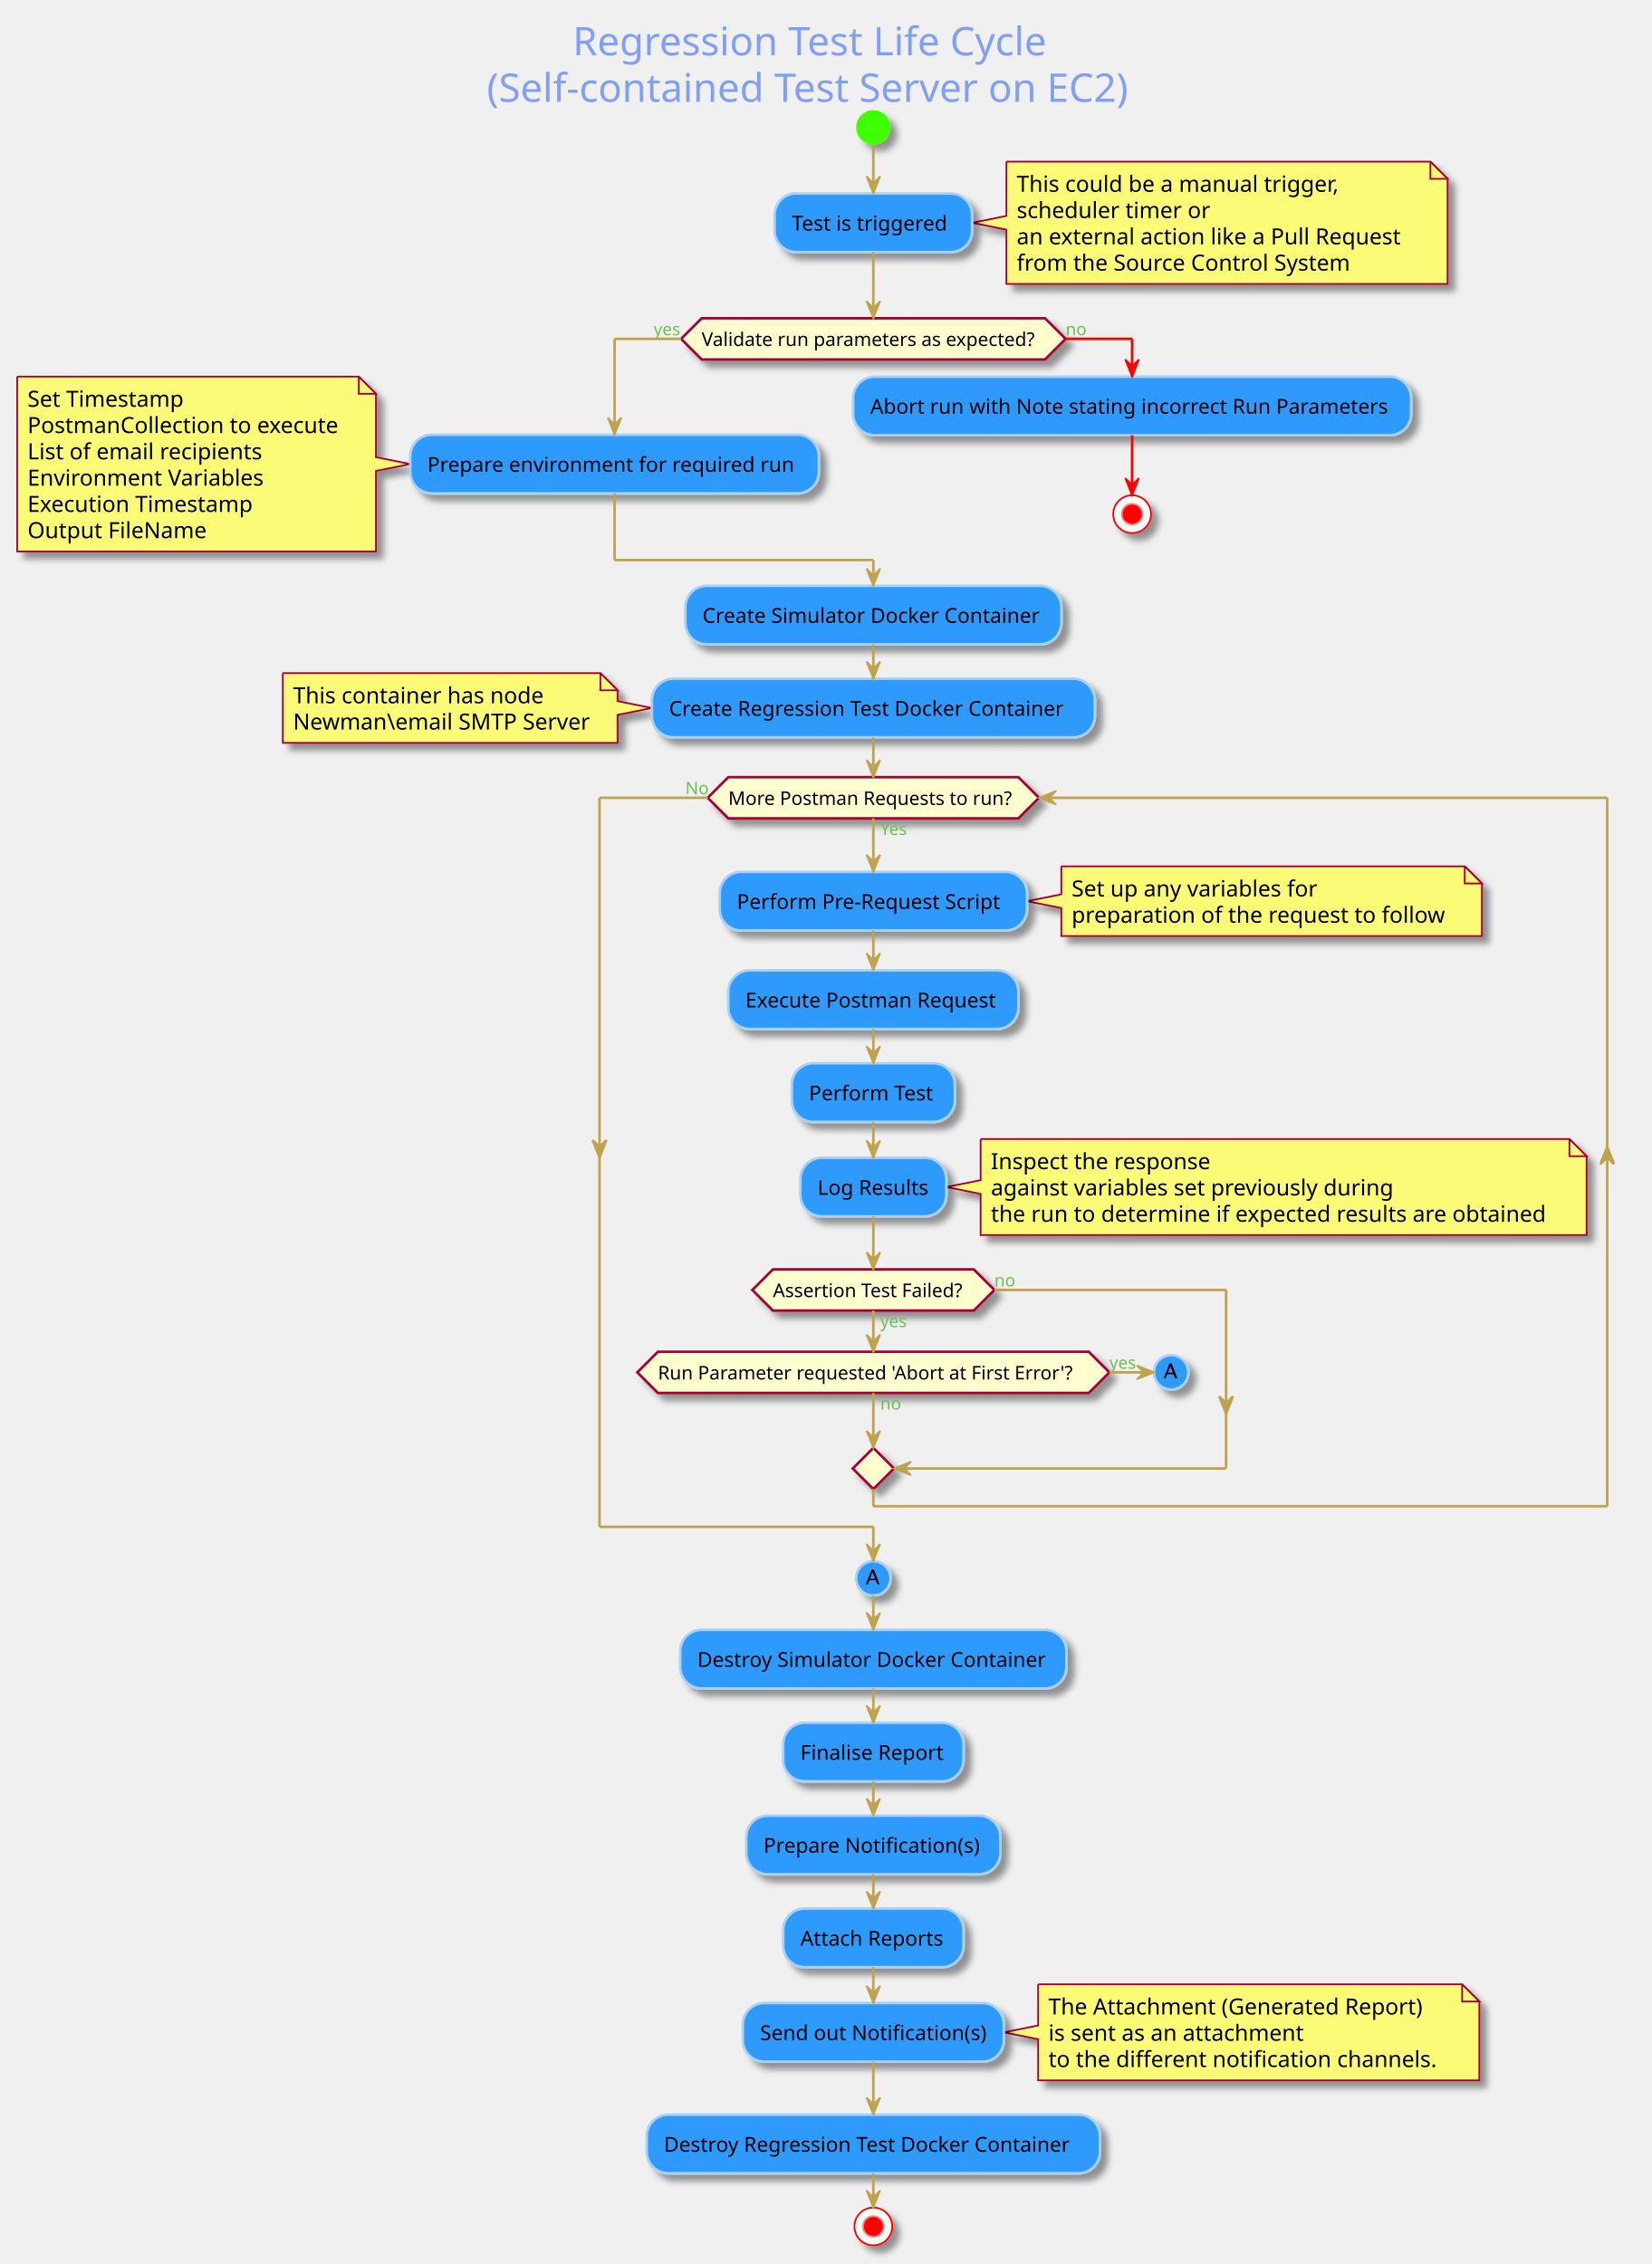
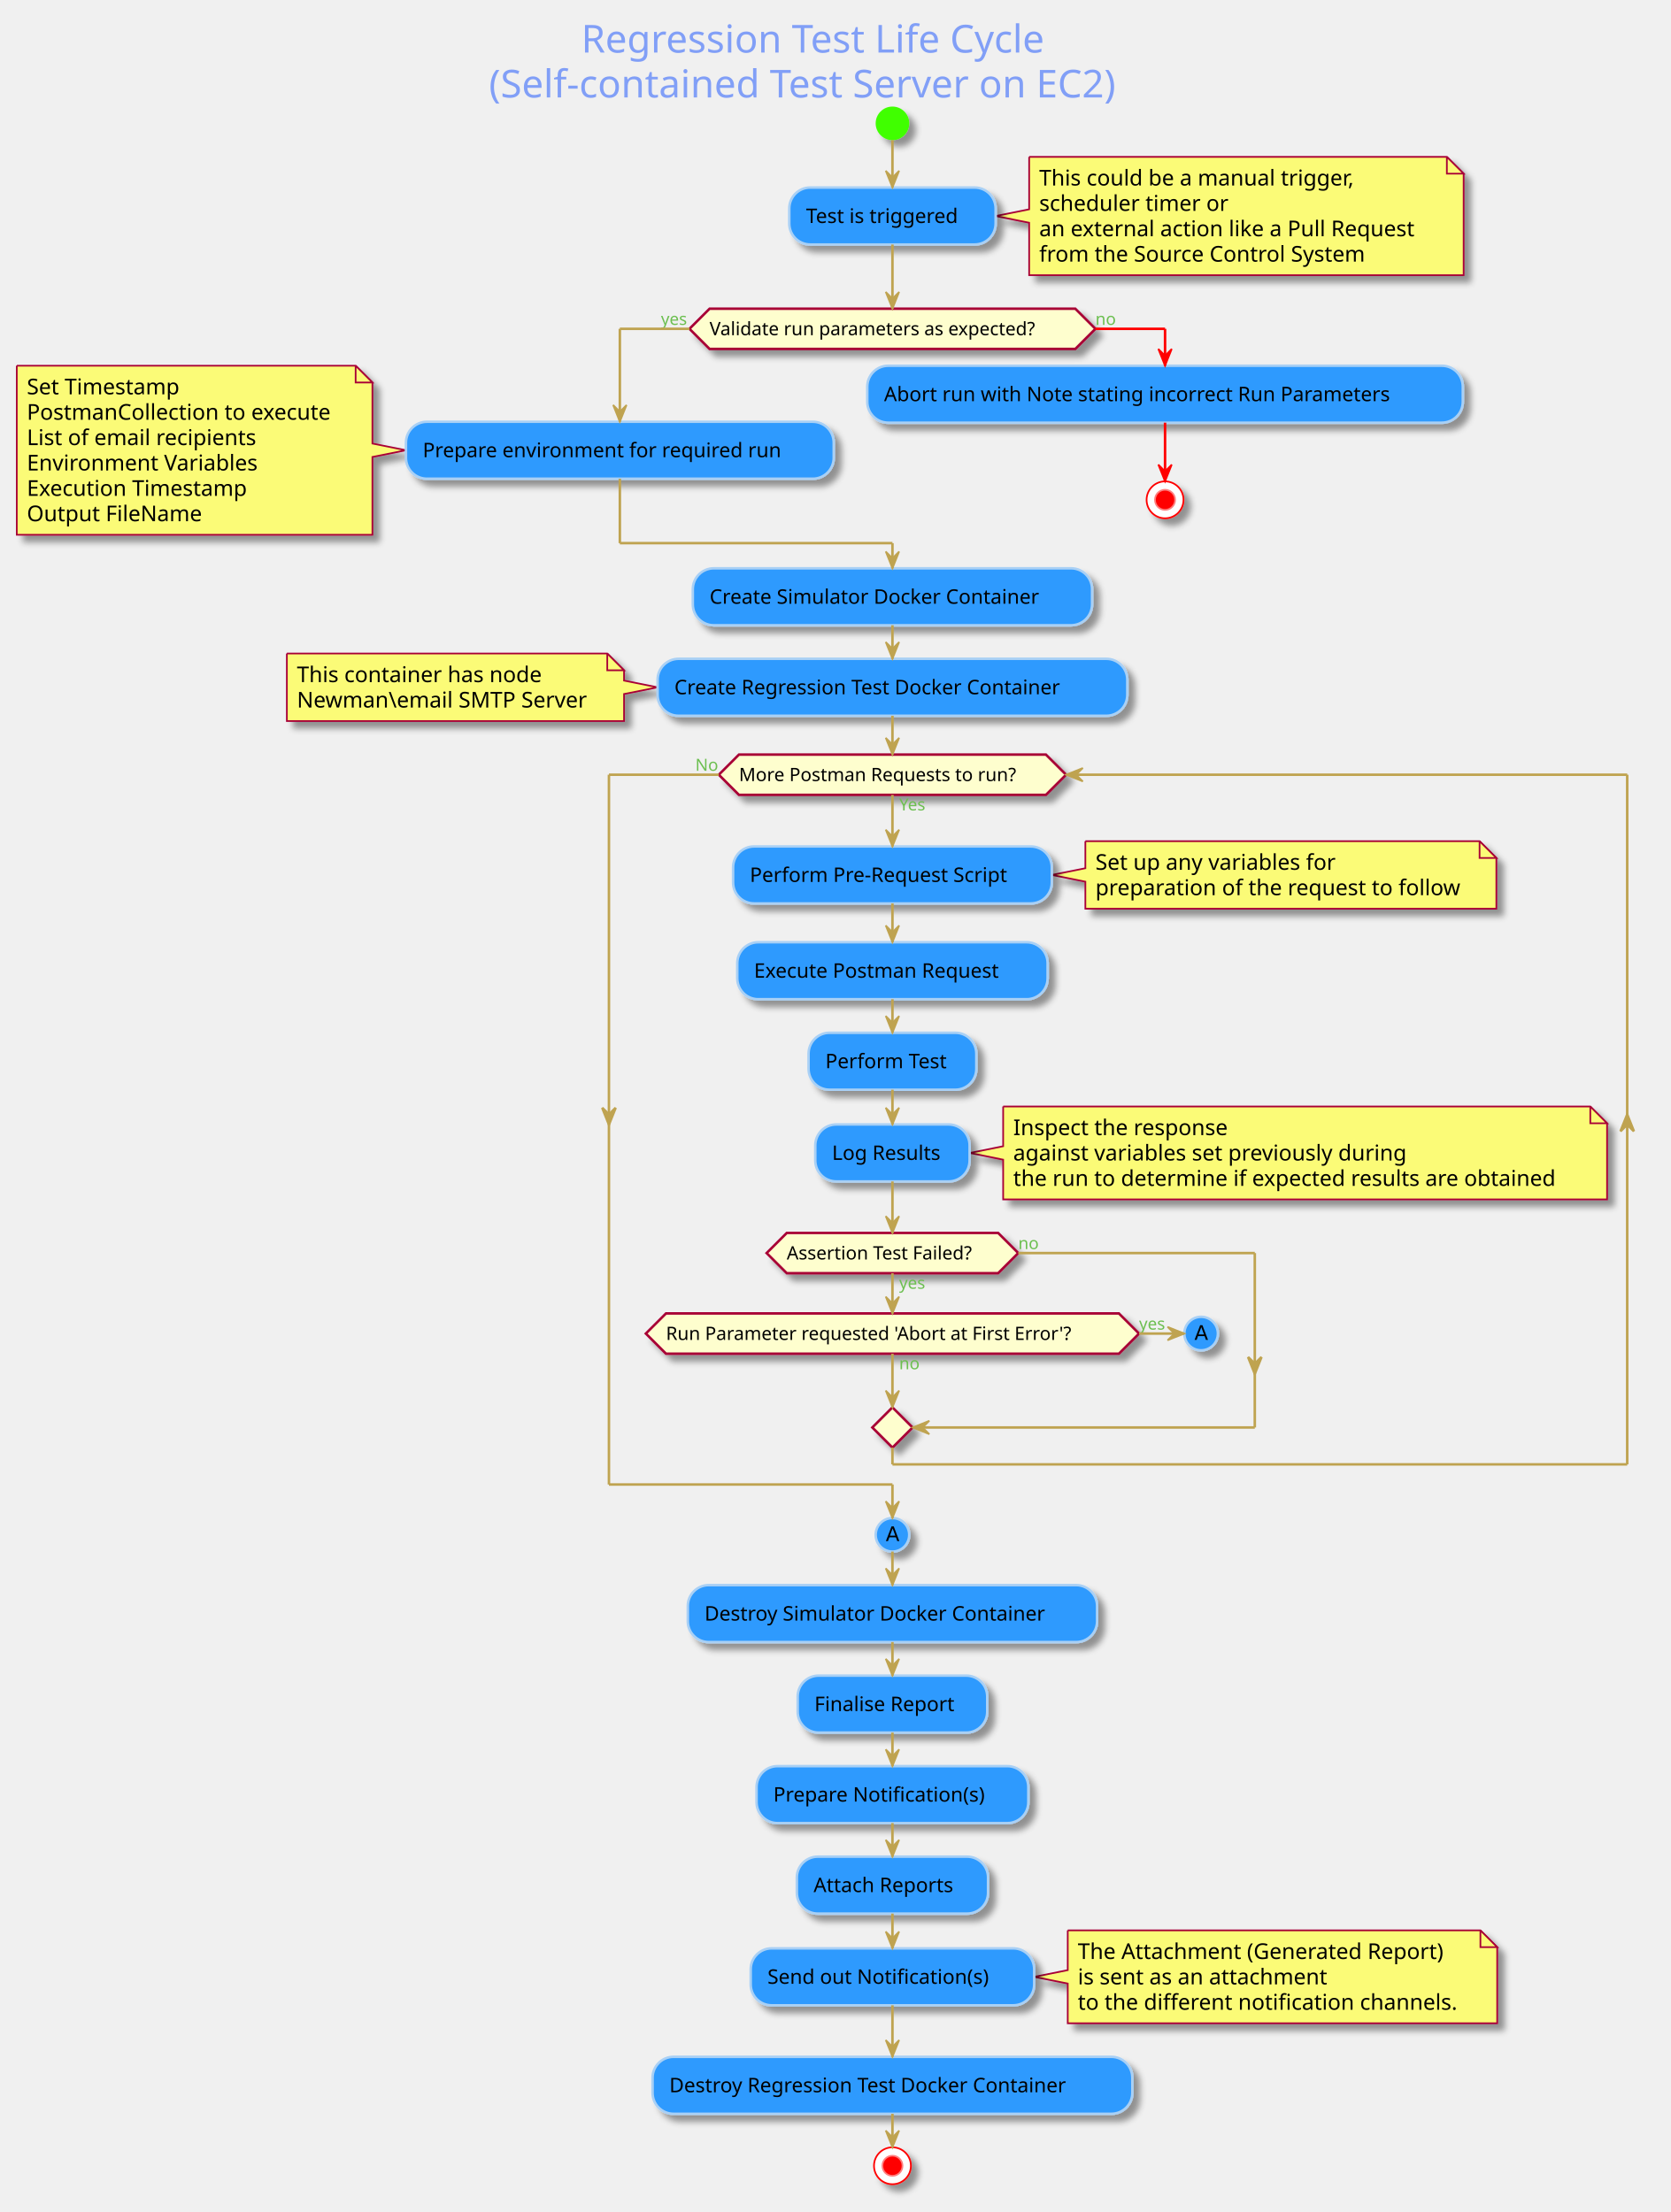
- <svg xmlns="http://www.w3.org/2000/svg" contentScriptType="application/ecmascript" contentStyleType="text/css" height="1319px" preserveAspectRatio="none" style="width:962px;height:1319px;background:#353B42;" version="1.1" viewBox="0 0 962 1319" width="962px" zoomAndPan="magnify">
+ <svg xmlns="http://www.w3.org/2000/svg" height="1319" preserveAspectRatio="none" style="width:996px;height:1319px;background:#353b42" width="996">
  <defs>
-     <filter height="300%" id="f3yypcsi1brw0" width="300%" x="-1" y="-1">
-       <feGaussianBlur result="blurOut" stdDeviation="2.0" />
-       <feColorMatrix in="blurOut" result="blurOut2" type="matrix" values="0 0 0 0 0 0 0 0 0 0 0 0 0 0 0 0 0 0 .4 0" />
-       <feOffset dx="4.0" dy="4.0" in="blurOut2" result="blurOut3" />
-       <feBlend in="SourceGraphic" in2="blurOut3" mode="normal" />
+     <filter height="300%" id="a" width="300%" x="-1" y="-1">
+       <feGaussianBlur result="blurOut" stdDeviation="2" />
+       <feColorMatrix in="blurOut" result="blurOut2" values="0 0 0 0 0 0 0 0 0 0 0 0 0 0 0 0 0 0 .4 0" />
+       <feOffset dx="4" dy="4" in="blurOut2" result="blurOut3" />
+       <feBlend in="SourceGraphic" in2="blurOut3" />
    </filter>
  </defs>
-   <g>
-     <text fill="#819FF7" font-family="sans-serif" font-size="23" lengthAdjust="spacingAndGlyphs" textLength="293" x="333.625" y="32.236">Regression Test Life Cycle</text>
-     <text fill="#819FF7" font-family="sans-serif" font-size="23" lengthAdjust="spacingAndGlyphs" textLength="393" x="283.625" y="59.324">(Self-contained Test Server on EC2)</text>
-     <ellipse cx="508.75" cy="74.176" fill="#40FF00" filter="url(#f3yypcsi1brw0)" rx="10" ry="10" style="stroke: none; stroke-width: 1.0;" />
-     <path d="M586.25,94.176 L586.25,125.797 L566.25,129.797 L586.25,133.797 L586.25,165.418 A0,0 0 0 0 586.25,165.418 L843.25,165.418 A0,0 0 0 0 843.25,165.418 L843.25,104.176 L833.25,94.176 L586.25,94.176 A0,0 0 0 0 586.25,94.176 " fill="#FBFB77" filter="url(#f3yypcsi1brw0)" style="stroke: #A80036; stroke-width: 1.0;" />
-     <path d="M833.25,94.176 L833.25,104.176 L843.25,104.176 L833.25,94.176 " fill="#FBFB77" style="stroke: #A80036; stroke-width: 1.0;" />
-     <text fill="#000000" font-family="sans-serif" font-size="13" lengthAdjust="spacingAndGlyphs" textLength="196" x="592.25" y="111.744">This could be a manual trigger,</text>
-     <text fill="#000000" font-family="sans-serif" font-size="13" lengthAdjust="spacingAndGlyphs" textLength="115" x="592.25" y="127.055">scheduler timer or</text>
-     <text fill="#000000" font-family="sans-serif" font-size="13" lengthAdjust="spacingAndGlyphs" textLength="232" x="592.25" y="142.365">an external action like a Pull Request</text>
-     <text fill="#000000" font-family="sans-serif" font-size="13" lengthAdjust="spacingAndGlyphs" textLength="200" x="592.25" y="157.676">from the Source Control System</text>
-     <rect fill="#2E9AFE" filter="url(#f3yypcsi1brw0)" height="34.133" rx="12.5" ry="12.5" style="stroke: #A9D0F5; stroke-width: 1.5;" width="115" x="451.25" y="112.731" />
-     <text fill="#000000" font-family="sans-serif" font-size="12" lengthAdjust="spacingAndGlyphs" textLength="95" x="461.25" y="134.332">Test is triggered</text>
-     <polygon fill="#FEFECE" filter="url(#f3yypcsi1brw0)" points="408.75,185.418,608.75,185.418,620.75,197.418,608.75,209.418,408.75,209.418,396.75,197.418,408.75,185.418" style="stroke: #A80036; stroke-width: 1.5;" />
-     <text fill="#000000" font-family="sans-serif" font-size="11" lengthAdjust="spacingAndGlyphs" textLength="200" x="408.75" y="201.575">Validate run parameters as expected?</text>
-     <text fill="#6CBF50" font-family="sans-serif" font-size="10" lengthAdjust="spacingAndGlyphs" textLength="16" x="380.75" y="195.309">yes</text>
-     <text fill="#6CBF50" font-family="sans-serif" font-size="10" lengthAdjust="spacingAndGlyphs" textLength="12" x="620.75" y="195.309">no</text>
-     <path d="M10,219.418 L10,321.281 A0,0 0 0 0 10,321.281 L219,321.281 A0,0 0 0 0 219,321.281 L219,274.35 L239,270.35 L219,266.35 L219,229.418 L209,219.418 L10,219.418 A0,0 0 0 0 10,219.418 " fill="#FBFB77" filter="url(#f3yypcsi1brw0)" style="stroke: #A80036; stroke-width: 1.0;" />
-     <path d="M209,219.418 L209,229.418 L219,229.418 L209,219.418 " fill="#FBFB77" style="stroke: #A80036; stroke-width: 1.0;" />
-     <text fill="#000000" font-family="sans-serif" font-size="13" lengthAdjust="spacingAndGlyphs" textLength="93" x="16" y="236.986">Set Timestamp</text>
-     <text fill="#000000" font-family="sans-serif" font-size="13" lengthAdjust="spacingAndGlyphs" textLength="188" x="16" y="252.297">PostmanCollection to execute</text>
-     <text fill="#000000" font-family="sans-serif" font-size="13" lengthAdjust="spacingAndGlyphs" textLength="144" x="16" y="267.607">List of email recipients</text>
-     <text fill="#000000" font-family="sans-serif" font-size="13" lengthAdjust="spacingAndGlyphs" textLength="140" x="16" y="282.918">Environment Variables</text>
-     <text fill="#000000" font-family="sans-serif" font-size="13" lengthAdjust="spacingAndGlyphs" textLength="136" x="16" y="298.228">Execution Timestamp</text>
-     <text fill="#000000" font-family="sans-serif" font-size="13" lengthAdjust="spacingAndGlyphs" textLength="106" x="16" y="313.539">Output FileName</text>
-     <rect fill="#2E9AFE" filter="url(#f3yypcsi1brw0)" height="34.133" rx="12.5" ry="12.5" style="stroke: #A9D0F5; stroke-width: 1.5;" width="238" x="239" y="253.283" />
-     <text fill="#000000" font-family="sans-serif" font-size="12" lengthAdjust="spacingAndGlyphs" textLength="218" x="249" y="274.885">Prepare environment for required run</text>
-     <rect fill="#2E9AFE" filter="url(#f3yypcsi1brw0)" height="34.133" rx="12.5" ry="12.5" style="stroke: #A9D0F5; stroke-width: 1.5;" width="325" x="497" y="219.418" />
-     <text fill="#000000" font-family="sans-serif" font-size="12" lengthAdjust="spacingAndGlyphs" textLength="305" x="507" y="241.019">Abort run with Note stating incorrect Run Parameters</text>
-     <ellipse cx="659.5" cy="299.551" fill="#FFFFFF" filter="url(#f3yypcsi1brw0)" rx="11" ry="11" style="stroke: #FF0000; stroke-width: 1.0;" />
-     <ellipse cx="659.5" cy="299.551" fill="#FF0000" rx="6" ry="6" style="stroke: #FF7F7F; stroke-width: 1.0;" />
-     <rect fill="#2E9AFE" filter="url(#f3yypcsi1brw0)" height="34.133" rx="12.5" ry="12.5" style="stroke: #A9D0F5; stroke-width: 1.5;" width="219" x="399.25" y="341.281" />
-     <text fill="#000000" font-family="sans-serif" font-size="12" lengthAdjust="spacingAndGlyphs" textLength="199" x="409.25" y="362.883">Create Simulator Docker Container</text>
-     <path d="M164.75,392.17 L164.75,432.791 A0,0 0 0 0 164.75,432.791 L359.75,432.791 A0,0 0 0 0 359.75,432.791 L359.75,416.481 L379.75,412.481 L359.75,408.481 L359.75,402.17 L349.75,392.17 L164.75,392.17 A0,0 0 0 0 164.75,392.17 " fill="#FBFB77" filter="url(#f3yypcsi1brw0)" style="stroke: #A80036; stroke-width: 1.0;" />
-     <path d="M349.75,392.17 L349.75,402.17 L359.75,402.17 L349.75,392.17 " fill="#FBFB77" style="stroke: #A80036; stroke-width: 1.0;" />
-     <text fill="#000000" font-family="sans-serif" font-size="13" lengthAdjust="spacingAndGlyphs" textLength="151" x="170.75" y="409.738">This container has node</text>
-     <text fill="#000000" font-family="sans-serif" font-size="13" lengthAdjust="spacingAndGlyphs" textLength="174" x="170.75" y="425.049">Newman\email SMTP Server</text>
-     <rect fill="#2E9AFE" filter="url(#f3yypcsi1brw0)" height="34.133" rx="12.5" ry="12.5" style="stroke: #A9D0F5; stroke-width: 1.5;" width="258" x="379.75" y="395.414" />
-     <text fill="#000000" font-family="sans-serif" font-size="12" lengthAdjust="spacingAndGlyphs" textLength="238" x="389.75" y="417.016">Create Regression Test Docker Container</text>
-     <path d="M618.25,504.715 L618.25,521.025 L598.25,525.025 L618.25,529.025 L618.25,545.336 A0,0 0 0 0 618.25,545.336 L863.25,545.336 A0,0 0 0 0 863.25,545.336 L863.25,514.715 L853.25,504.715 L618.25,504.715 A0,0 0 0 0 618.25,504.715 " fill="#FBFB77" filter="url(#f3yypcsi1brw0)" style="stroke: #A80036; stroke-width: 1.0;" />
-     <path d="M853.25,504.715 L853.25,514.715 L863.25,514.715 L853.25,504.715 " fill="#FBFB77" style="stroke: #A80036; stroke-width: 1.0;" />
-     <text fill="#000000" font-family="sans-serif" font-size="13" lengthAdjust="spacingAndGlyphs" textLength="147" x="624.25" y="522.283">Set up any variables for</text>
-     <text fill="#000000" font-family="sans-serif" font-size="13" lengthAdjust="spacingAndGlyphs" textLength="224" x="624.25" y="537.594">preparation of the request to follow</text>
-     <rect fill="#2E9AFE" filter="url(#f3yypcsi1brw0)" height="34.133" rx="12.5" ry="12.5" style="stroke: #A9D0F5; stroke-width: 1.5;" width="179" x="419.25" y="507.959" />
-     <text fill="#000000" font-family="sans-serif" font-size="12" lengthAdjust="spacingAndGlyphs" textLength="159" x="429.25" y="529.561">Perform Pre-Request Script</text>
-     <rect fill="#2E9AFE" filter="url(#f3yypcsi1brw0)" height="34.133" rx="12.5" ry="12.5" style="stroke: #A9D0F5; stroke-width: 1.5;" width="169" x="424.25" y="565.336" />
-     <text fill="#000000" font-family="sans-serif" font-size="12" lengthAdjust="spacingAndGlyphs" textLength="149" x="434.25" y="586.938">Execute Postman Request</text>
-     <rect fill="#2E9AFE" filter="url(#f3yypcsi1brw0)" height="34.133" rx="12.5" ry="12.5" style="stroke: #A9D0F5; stroke-width: 1.5;" width="95" x="461.25" y="619.469" />
-     <text fill="#000000" font-family="sans-serif" font-size="12" lengthAdjust="spacingAndGlyphs" textLength="75" x="471.25" y="641.07">Perform Test</text>
-     <path d="M571.25,663.602 L571.25,687.567 L551.25,691.567 L571.25,695.567 L571.25,719.533 A0,0 0 0 0 571.25,719.533 L924.25,719.533 A0,0 0 0 0 924.25,719.533 L924.25,673.602 L914.25,663.602 L571.25,663.602 A0,0 0 0 0 571.25,663.602 " fill="#FBFB77" filter="url(#f3yypcsi1brw0)" style="stroke: #A80036; stroke-width: 1.0;" />
-     <path d="M914.25,663.602 L914.25,673.602 L924.25,673.602 L914.25,663.602 " fill="#FBFB77" style="stroke: #A80036; stroke-width: 1.0;" />
-     <text fill="#000000" font-family="sans-serif" font-size="13" lengthAdjust="spacingAndGlyphs" textLength="131" x="577.25" y="681.17">Inspect the response</text>
-     <text fill="#000000" font-family="sans-serif" font-size="13" lengthAdjust="spacingAndGlyphs" textLength="243" x="577.25" y="696.481">against variables set previously during</text>
-     <text fill="#000000" font-family="sans-serif" font-size="13" lengthAdjust="spacingAndGlyphs" textLength="332" x="577.25" y="711.791">the run to determine if expected results are obtained</text>
-     <rect fill="#2E9AFE" filter="url(#f3yypcsi1brw0)" height="34.133" rx="12.5" ry="12.5" style="stroke: #A9D0F5; stroke-width: 1.5;" width="85" x="466.25" y="674.501" />
-     <text fill="#000000" font-family="sans-serif" font-size="12" lengthAdjust="spacingAndGlyphs" textLength="65" x="476.25" y="696.102">Log Results</text>
-     <polygon fill="#FEFECE" filter="url(#f3yypcsi1brw0)" points="383.25,787.533,634.25,787.533,646.25,799.533,634.25,811.533,383.25,811.533,371.25,799.533,383.25,787.533" style="stroke: #A80036; stroke-width: 1.5;" />
-     <text fill="#6CBF50" font-family="sans-serif" font-size="10" lengthAdjust="spacingAndGlyphs" textLength="12" x="512.75" y="821.201">no</text>
-     <text fill="#000000" font-family="sans-serif" font-size="11" lengthAdjust="spacingAndGlyphs" textLength="251" x="383.25" y="803.69">Run Parameter requested 'Abort at First Error'?</text>
-     <text fill="#6CBF50" font-family="sans-serif" font-size="10" lengthAdjust="spacingAndGlyphs" textLength="16" x="646.25" y="797.424">yes</text>
-     <ellipse cx="682.25" cy="799.533" fill="#2E9AFE" filter="url(#f3yypcsi1brw0)" rx="10" ry="10" style="stroke: #A9D0F5; stroke-width: 1.5;" />
-     <path d="M683.264,799.717 L681.787,795.979 L680.305,799.717 Z M684.564,803.033 L683.621,800.631 L679.947,800.631 L678.992,803.033 L677.85,803.033 L681.289,794.361 L682.508,794.361 L685.894,803.033 Z " />
-     <polygon fill="#FEFECE" filter="url(#f3yypcsi1brw0)" points="450.25,739.533,567.25,739.533,579.25,751.533,567.25,763.533,450.25,763.533,438.25,751.533,450.25,739.533" style="stroke: #A80036; stroke-width: 1.5;" />
-     <text fill="#6CBF50" font-family="sans-serif" font-size="10" lengthAdjust="spacingAndGlyphs" textLength="16" x="512.75" y="773.201">yes</text>
-     <text fill="#000000" font-family="sans-serif" font-size="11" lengthAdjust="spacingAndGlyphs" textLength="117" x="450.25" y="755.69">Assertion Test Failed?</text>
-     <text fill="#6CBF50" font-family="sans-serif" font-size="10" lengthAdjust="spacingAndGlyphs" textLength="12" x="579.25" y="749.424">no</text>
-     <polygon fill="#FEFECE" filter="url(#f3yypcsi1brw0)" points="508.75,843.533,520.75,855.533,508.75,867.533,496.75,855.533,508.75,843.533" style="stroke: #A80036; stroke-width: 1.5;" />
-     <polygon fill="#FEFECE" filter="url(#f3yypcsi1brw0)" points="424.25,452.791,593.25,452.791,605.25,464.791,593.25,476.791,424.25,476.791,412.25,464.791,424.25,452.791" style="stroke: #A80036; stroke-width: 1.5;" />
-     <text fill="#6CBF50" font-family="sans-serif" font-size="10" lengthAdjust="spacingAndGlyphs" textLength="17" x="512.75" y="486.459">Yes</text>
-     <text fill="#000000" font-family="sans-serif" font-size="11" lengthAdjust="spacingAndGlyphs" textLength="169" x="424.25" y="468.948">More Postman Requests to run?</text>
-     <text fill="#6CBF50" font-family="sans-serif" font-size="10" lengthAdjust="spacingAndGlyphs" textLength="13" x="399.25" y="462.682">No</text>
-     <ellipse cx="508.75" cy="919.533" fill="#2E9AFE" filter="url(#f3yypcsi1brw0)" rx="10" ry="10" style="stroke: #A9D0F5; stroke-width: 1.5;" />
-     <path d="M509.764,919.717 L508.287,915.979 L506.805,919.717 Z M511.065,923.033 L510.121,920.631 L506.447,920.631 L505.492,923.033 L504.35,923.033 L507.789,914.361 L509.008,914.361 L512.394,923.033 Z " />
-     <rect fill="#2E9AFE" filter="url(#f3yypcsi1brw0)" height="34.133" rx="12.5" ry="12.5" style="stroke: #A9D0F5; stroke-width: 1.5;" width="225" x="396.25" y="949.533" />
-     <text fill="#000000" font-family="sans-serif" font-size="12" lengthAdjust="spacingAndGlyphs" textLength="205" x="406.25" y="971.135">Destroy Simulator Docker Container</text>
-     <rect fill="#2E9AFE" filter="url(#f3yypcsi1brw0)" height="34.133" rx="12.5" ry="12.5" style="stroke: #A9D0F5; stroke-width: 1.5;" width="105" x="456.25" y="1003.666" />
-     <text fill="#000000" font-family="sans-serif" font-size="12" lengthAdjust="spacingAndGlyphs" textLength="85" x="466.25" y="1025.268">Finalise Report</text>
-     <rect fill="#2E9AFE" filter="url(#f3yypcsi1brw0)" height="34.133" rx="12.5" ry="12.5" style="stroke: #A9D0F5; stroke-width: 1.5;" width="148" x="434.75" y="1057.799" />
-     <text fill="#000000" font-family="sans-serif" font-size="12" lengthAdjust="spacingAndGlyphs" textLength="128" x="444.75" y="1079.4">Prepare Notification(s)</text>
-     <rect fill="#2E9AFE" filter="url(#f3yypcsi1brw0)" height="34.133" rx="12.5" ry="12.5" style="stroke: #A9D0F5; stroke-width: 1.5;" width="105" x="456.25" y="1111.932" />
-     <text fill="#000000" font-family="sans-serif" font-size="12" lengthAdjust="spacingAndGlyphs" textLength="85" x="466.25" y="1133.533">Attach Reports</text>
-     <path d="M604.75,1156.064 L604.75,1180.03 L584.75,1184.03 L604.75,1188.03 L604.75,1211.996 A0,0 0 0 0 604.75,1211.996 L861.75,1211.996 A0,0 0 0 0 861.75,1211.996 L861.75,1166.064 L851.75,1156.064 L604.75,1156.064 A0,0 0 0 0 604.75,1156.064 " fill="#FBFB77" filter="url(#f3yypcsi1brw0)" style="stroke: #A80036; stroke-width: 1.0;" />
-     <path d="M851.75,1156.064 L851.75,1166.064 L861.75,1166.064 L851.75,1156.064 " fill="#FBFB77" style="stroke: #A80036; stroke-width: 1.0;" />
-     <text fill="#000000" font-family="sans-serif" font-size="13" lengthAdjust="spacingAndGlyphs" textLength="220" x="610.75" y="1173.633">The Attachment (Generated Report)</text>
-     <text fill="#000000" font-family="sans-serif" font-size="13" lengthAdjust="spacingAndGlyphs" textLength="154" x="610.75" y="1188.943">is sent as an attachment</text>
-     <text fill="#000000" font-family="sans-serif" font-size="13" lengthAdjust="spacingAndGlyphs" textLength="236" x="610.75" y="1204.254">to the different notification channels.</text>
-     <rect fill="#2E9AFE" filter="url(#f3yypcsi1brw0)" height="34.133" rx="12.5" ry="12.5" style="stroke: #A9D0F5; stroke-width: 1.5;" width="152" x="432.75" y="1166.964" />
-     <text fill="#000000" font-family="sans-serif" font-size="12" lengthAdjust="spacingAndGlyphs" textLength="132" x="442.75" y="1188.565">Send out Notification(s)</text>
-     <rect fill="#2E9AFE" filter="url(#f3yypcsi1brw0)" height="34.133" rx="12.5" ry="12.5" style="stroke: #A9D0F5; stroke-width: 1.5;" width="264" x="376.75" y="1231.996" />
-     <text fill="#000000" font-family="sans-serif" font-size="12" lengthAdjust="spacingAndGlyphs" textLength="244" x="386.75" y="1253.598">Destroy Regression Test Docker Container</text>
-     <ellipse cx="508.75" cy="1297.129" fill="#FFFFFF" filter="url(#f3yypcsi1brw0)" rx="11" ry="11" style="stroke: #FF0000; stroke-width: 1.0;" />
-     <ellipse cx="508.75" cy="1297.129" fill="#FF0000" rx="6" ry="6" style="stroke: #FF7F7F; stroke-width: 1.0;" />
-     <line style="stroke: #BFA350; stroke-width: 1.5;" x1="508.75" x2="508.75" y1="84.176" y2="112.731" />
-     <polygon fill="#BFA350" points="504.75,102.731,508.75,112.731,512.75,102.731,508.75,106.731" style="stroke: #BFA350; stroke-width: 1.0;" />
-     <line style="stroke: #FF0000; stroke-width: 1.5;" x1="659.5" x2="659.5" y1="253.551" y2="288.551" />
-     <polygon fill="#FF0000" points="655.5,278.551,659.5,288.551,663.5,278.551,659.5,282.551" style="stroke: #FF0000; stroke-width: 1.0;" />
-     <line style="stroke: #BFA350; stroke-width: 1.5;" x1="396.75" x2="358" y1="197.418" y2="197.418" />
-     <line style="stroke: #BFA350; stroke-width: 1.5;" x1="358" x2="358" y1="197.418" y2="253.283" />
-     <polygon fill="#BFA350" points="354,243.283,358,253.283,362,243.283,358,247.283" style="stroke: #BFA350; stroke-width: 1.0;" />
-     <line style="stroke: #FF0000; stroke-width: 1.5;" x1="620.75" x2="659.5" y1="197.418" y2="197.418" />
-     <line style="stroke: #FF0000; stroke-width: 1.5;" x1="659.5" x2="659.5" y1="197.418" y2="219.418" />
-     <polygon fill="#FF0000" points="655.5,209.418,659.5,219.418,663.5,209.418,659.5,213.418" style="stroke: #FF0000; stroke-width: 1.0;" />
-     <line style="stroke: #BFA350; stroke-width: 1.5;" x1="358" x2="358" y1="287.416" y2="326.281" />
-     <line style="stroke: #BFA350; stroke-width: 1.5;" x1="358" x2="508.75" y1="326.281" y2="326.281" />
-     <line style="stroke: #BFA350; stroke-width: 1.5;" x1="508.75" x2="508.75" y1="326.281" y2="341.281" />
-     <polygon fill="#BFA350" points="504.75,331.281,508.75,341.281,512.75,331.281,508.75,335.281" style="stroke: #BFA350; stroke-width: 1.0;" />
-     <line style="stroke: #BFA350; stroke-width: 1.5;" x1="508.75" x2="508.75" y1="146.863" y2="185.418" />
-     <polygon fill="#BFA350" points="504.75,175.418,508.75,185.418,512.75,175.418,508.75,179.418" style="stroke: #BFA350; stroke-width: 1.0;" />
-     <line style="stroke: #BFA350; stroke-width: 1.5;" x1="508.75" x2="508.75" y1="375.414" y2="395.414" />
-     <polygon fill="#BFA350" points="504.75,385.414,508.75,395.414,512.75,385.414,508.75,389.414" style="stroke: #BFA350; stroke-width: 1.0;" />
-     <line style="stroke: #BFA350; stroke-width: 1.5;" x1="508.75" x2="508.75" y1="542.092" y2="565.336" />
-     <polygon fill="#BFA350" points="504.75,555.336,508.75,565.336,512.75,555.336,508.75,559.336" style="stroke: #BFA350; stroke-width: 1.0;" />
-     <line style="stroke: #BFA350; stroke-width: 1.5;" x1="508.75" x2="508.75" y1="599.469" y2="619.469" />
-     <polygon fill="#BFA350" points="504.75,609.469,508.75,619.469,512.75,609.469,508.75,613.469" style="stroke: #BFA350; stroke-width: 1.0;" />
-     <line style="stroke: #BFA350; stroke-width: 1.5;" x1="508.75" x2="508.75" y1="653.602" y2="674.501" />
-     <polygon fill="#BFA350" points="504.75,664.501,508.75,674.501,512.75,664.501,508.75,668.501" style="stroke: #BFA350; stroke-width: 1.0;" />
-     <line style="stroke: #BFA350; stroke-width: 1.5;" x1="508.75" x2="508.75" y1="811.533" y2="843.533" />
-     <polygon fill="#BFA350" points="504.75,833.533,508.75,843.533,512.75,833.533,508.75,837.533" style="stroke: #BFA350; stroke-width: 1.0;" />
-     <line style="stroke: #BFA350; stroke-width: 1.5;" x1="646.25" x2="672.25" y1="799.533" y2="799.533" />
-     <polygon fill="#BFA350" points="662.25,795.533,672.25,799.533,662.25,803.533,666.25,799.533" style="stroke: #BFA350; stroke-width: 1.0;" />
-     <line style="stroke: #BFA350; stroke-width: 1.5;" x1="508.75" x2="508.75" y1="763.533" y2="787.533" />
-     <polygon fill="#BFA350" points="504.75,777.533,508.75,787.533,512.75,777.533,508.75,781.533" style="stroke: #BFA350; stroke-width: 1.0;" />
-     <line style="stroke: #BFA350; stroke-width: 1.5;" x1="579.25" x2="714.25" y1="751.533" y2="751.533" />
-     <polygon fill="#BFA350" points="710.25,813.533,714.25,823.533,718.25,813.533,714.25,817.533" style="stroke: #BFA350; stroke-width: 1.5;" />
-     <line style="stroke: #BFA350; stroke-width: 1.5;" x1="714.25" x2="714.25" y1="751.533" y2="855.533" />
-     <line style="stroke: #BFA350; stroke-width: 1.5;" x1="714.25" x2="520.75" y1="855.533" y2="855.533" />
-     <polygon fill="#BFA350" points="530.75,851.533,520.75,855.533,530.75,859.533,526.75,855.533" style="stroke: #BFA350; stroke-width: 1.0;" />
-     <line style="stroke: #BFA350; stroke-width: 1.5;" x1="508.75" x2="508.75" y1="708.634" y2="739.533" />
-     <polygon fill="#BFA350" points="504.75,729.533,508.75,739.533,512.75,729.533,508.75,733.533" style="stroke: #BFA350; stroke-width: 1.0;" />
-     <line style="stroke: #BFA350; stroke-width: 1.5;" x1="508.75" x2="508.75" y1="476.791" y2="507.959" />
-     <polygon fill="#BFA350" points="504.75,497.959,508.75,507.959,512.75,497.959,508.75,501.959" style="stroke: #BFA350; stroke-width: 1.0;" />
-     <line style="stroke: #BFA350; stroke-width: 1.5;" x1="508.75" x2="508.75" y1="867.533" y2="877.533" />
-     <line style="stroke: #BFA350; stroke-width: 1.5;" x1="508.75" x2="936.25" y1="877.533" y2="877.533" />
-     <polygon fill="#BFA350" points="932.25,678.235,936.25,668.235,940.25,678.235,936.25,674.235" style="stroke: #BFA350; stroke-width: 1.5;" />
-     <line style="stroke: #BFA350; stroke-width: 1.5;" x1="936.25" x2="936.25" y1="464.791" y2="877.533" />
-     <line style="stroke: #BFA350; stroke-width: 1.5;" x1="936.25" x2="605.25" y1="464.791" y2="464.791" />
-     <polygon fill="#BFA350" points="615.25,460.791,605.25,464.791,615.25,468.791,611.25,464.791" style="stroke: #BFA350; stroke-width: 1.0;" />
-     <line style="stroke: #BFA350; stroke-width: 1.5;" x1="412.25" x2="349.25" y1="464.791" y2="464.791" />
-     <polygon fill="#BFA350" points="345.25,664.235,349.25,674.235,353.25,664.235,349.25,668.235" style="stroke: #BFA350; stroke-width: 1.5;" />
-     <line style="stroke: #BFA350; stroke-width: 1.5;" x1="349.25" x2="349.25" y1="464.791" y2="889.533" />
-     <line style="stroke: #BFA350; stroke-width: 1.5;" x1="349.25" x2="508.75" y1="889.533" y2="889.533" />
-     <line style="stroke: #BFA350; stroke-width: 1.5;" x1="508.75" x2="508.75" y1="889.533" y2="909.533" />
-     <polygon fill="#BFA350" points="504.75,899.533,508.75,909.533,512.75,899.533,508.75,903.533" style="stroke: #BFA350; stroke-width: 1.0;" />
-     <line style="stroke: #BFA350; stroke-width: 1.5;" x1="508.75" x2="508.75" y1="429.547" y2="452.791" />
-     <polygon fill="#BFA350" points="504.75,442.791,508.75,452.791,512.75,442.791,508.75,446.791" style="stroke: #BFA350; stroke-width: 1.0;" />
-     <line style="stroke: #BFA350; stroke-width: 1.5;" x1="508.75" x2="508.75" y1="929.533" y2="949.533" />
-     <polygon fill="#BFA350" points="504.75,939.533,508.75,949.533,512.75,939.533,508.75,943.533" style="stroke: #BFA350; stroke-width: 1.0;" />
-     <line style="stroke: #BFA350; stroke-width: 1.5;" x1="508.75" x2="508.75" y1="983.666" y2="1003.666" />
-     <polygon fill="#BFA350" points="504.75,993.666,508.75,1003.666,512.75,993.666,508.75,997.666" style="stroke: #BFA350; stroke-width: 1.0;" />
-     <line style="stroke: #BFA350; stroke-width: 1.5;" x1="508.75" x2="508.75" y1="1037.799" y2="1057.799" />
-     <polygon fill="#BFA350" points="504.75,1047.799,508.75,1057.799,512.75,1047.799,508.75,1051.799" style="stroke: #BFA350; stroke-width: 1.0;" />
-     <line style="stroke: #BFA350; stroke-width: 1.5;" x1="508.75" x2="508.75" y1="1091.932" y2="1111.932" />
-     <polygon fill="#BFA350" points="504.75,1101.932,508.75,1111.932,512.75,1101.932,508.75,1105.932" style="stroke: #BFA350; stroke-width: 1.0;" />
-     <line style="stroke: #BFA350; stroke-width: 1.5;" x1="508.75" x2="508.75" y1="1146.064" y2="1166.964" />
-     <polygon fill="#BFA350" points="504.75,1156.964,508.75,1166.964,512.75,1156.964,508.75,1160.964" style="stroke: #BFA350; stroke-width: 1.0;" />
-     <line style="stroke: #BFA350; stroke-width: 1.5;" x1="508.75" x2="508.75" y1="1201.097" y2="1231.996" />
-     <polygon fill="#BFA350" points="504.75,1221.996,508.75,1231.996,512.75,1221.996,508.75,1225.996" style="stroke: #BFA350; stroke-width: 1.0;" />
-     <line style="stroke: #BFA350; stroke-width: 1.5;" x1="508.75" x2="508.75" y1="1266.129" y2="1286.129" />
-     <polygon fill="#BFA350" points="504.75,1276.129,508.75,1286.129,512.75,1276.129,508.75,1280.129" style="stroke: #BFA350; stroke-width: 1.0;" />
-   </g>
+   <text fill="#819FF7" font-family="sans-serif" font-size="23" lengthAdjust="spacingAndGlyphs" textLength="301" x="346.5" y="31.349">
+     Regression Test Life Cycle
+   </text>
+   <text fill="#819FF7" font-family="sans-serif" font-size="23" lengthAdjust="spacingAndGlyphs" textLength="411" x="291.5" y="58.123">
+     (Self-contained Test Server on EC2)
+   </text>
+   <circle cx="532" cy="73.547" fill="#40FF00" filter="url(#a)" r="10" />
+   <path d="M613.5 93.547v31.266l-20 4 20 4v31.265h259v-60.531l-10-10h-249 0" fill="#FBFB77" filter="url(#a)" stroke="#a80036" />
+   <path d="M862.5 93.547v10h10l-10-10" fill="#FBFB77" stroke="#a80036" />
+   <text font-family="sans-serif" font-size="13" lengthAdjust="spacingAndGlyphs" textLength="197" x="619.5" y="110.614">
+     This could be a manual trigger,
+   </text>
+   <text font-family="sans-serif" font-size="13" lengthAdjust="spacingAndGlyphs" textLength="117" x="619.5" y="125.747">
+     scheduler timer or
+   </text>
+   <text font-family="sans-serif" font-size="13" lengthAdjust="spacingAndGlyphs" textLength="234" x="619.5" y="140.879">
+     an external action like a Pull Request
+   </text>
+   <text font-family="sans-serif" font-size="13" lengthAdjust="spacingAndGlyphs" textLength="207" x="619.5" y="156.012">
+     from the Source Control System
+   </text>
+   <rect fill="#2E9AFE" filter="url(#a)" height="33.969" rx="12.5" ry="12.5" width="123" x="470.5" y="111.828" stroke="#a9d0f5" stroke-width="1.5" />
+   <text font-family="sans-serif" font-size="12" lengthAdjust="spacingAndGlyphs" textLength="103" x="480.5" y="132.967">
+     Test is triggered
+   </text>
+   <path fill="#FEFECE" filter="url(#a)" stroke="#a80036" stroke-width="1.5" d="M423 184.078h218l12 12-12 12H423l-12-12 12-12z" />
+   <text font-family="sans-serif" font-size="11" lengthAdjust="spacingAndGlyphs" textLength="218" x="423" y="199.886">
+     Validate run parameters as expected?
+   </text>
+   <text fill="#6CBF50" font-family="sans-serif" font-size="10" lengthAdjust="spacingAndGlyphs" textLength="17" x="394" y="193.72">
+     yes
+   </text>
+   <text fill="#6CBF50" font-family="sans-serif" font-size="10" lengthAdjust="spacingAndGlyphs" textLength="12" x="653" y="193.72">
+     no
+   </text>
+   <path d="M10 218.078v100.797h212v-46.398l20-4-20-4v-36.399l-10-10H10h0" fill="#FBFB77" filter="url(#a)" stroke="#a80036" />
+   <path d="M212 218.078v10h10l-10-10" fill="#FBFB77" stroke="#a80036" />
+   <text font-family="sans-serif" font-size="13" lengthAdjust="spacingAndGlyphs" textLength="98" x="16" y="235.145">
+     Set Timestamp
+   </text>
+   <text font-family="sans-serif" font-size="13" lengthAdjust="spacingAndGlyphs" textLength="191" x="16" y="250.278">
+     PostmanCollection to execute
+   </text>
+   <text font-family="sans-serif" font-size="13" lengthAdjust="spacingAndGlyphs" textLength="143" x="16" y="265.411">
+     List of email recipients
+   </text>
+   <text font-family="sans-serif" font-size="13" lengthAdjust="spacingAndGlyphs" textLength="144" x="16" y="280.543">
+     Environment Variables
+   </text>
+   <text font-family="sans-serif" font-size="13" lengthAdjust="spacingAndGlyphs" textLength="138" x="16" y="295.676">
+     Execution Timestamp
+   </text>
+   <text font-family="sans-serif" font-size="13" lengthAdjust="spacingAndGlyphs" textLength="108" x="16" y="310.809">
+     Output FileName
+   </text>
+   <rect fill="#2E9AFE" filter="url(#a)" height="33.969" rx="12.5" ry="12.5" width="255" x="242" y="251.492" stroke="#a9d0f5" stroke-width="1.5" />
+   <text font-family="sans-serif" font-size="12" lengthAdjust="spacingAndGlyphs" textLength="235" x="252" y="272.631">
+     Prepare environment for required run
+   </text>
+   <rect fill="#2E9AFE" filter="url(#a)" height="33.969" rx="12.5" ry="12.5" width="355" x="517" y="218.078" stroke="#a9d0f5" stroke-width="1.5" />
+   <text font-family="sans-serif" font-size="12" lengthAdjust="spacingAndGlyphs" textLength="335" x="527" y="239.217">
+     Abort run with Note stating incorrect Run Parameters
+   </text>
+   <circle cx="694.5" cy="298.047" fill="#FFF" filter="url(#a)" stroke="red" r="11" />
+   <circle cx="694.5" cy="298.047" fill="red" stroke="#ff7f7f" r="6" />
+   <rect fill="#2E9AFE" filter="url(#a)" height="33.969" rx="12.5" ry="12.5" width="238" x="413" y="338.875" stroke="#a9d0f5" stroke-width="1.5" />
+   <text font-family="sans-serif" font-size="12" lengthAdjust="spacingAndGlyphs" textLength="218" x="423" y="360.014">
+     Create Simulator Docker Container
+   </text>
+   <path d="M171 389.695v40.266h201v-16.133l20-4-20-4v-6.133l-10-10H171h0" fill="#FBFB77" filter="url(#a)" stroke="#a80036" />
+   <path d="M362 389.695v10h10l-10-10" fill="#FBFB77" stroke="#a80036" />
+   <text font-family="sans-serif" font-size="13" lengthAdjust="spacingAndGlyphs" textLength="152" x="177" y="406.762">
+     This container has node
+   </text>
+   <text font-family="sans-serif" font-size="13" lengthAdjust="spacingAndGlyphs" textLength="180" x="177" y="421.895">
+     Newman\email SMTP Server
+   </text>
+   <rect fill="#2E9AFE" filter="url(#a)" height="33.969" rx="12.5" ry="12.5" width="280" x="392" y="392.844" stroke="#a9d0f5" stroke-width="1.5" />
+   <text font-family="sans-serif" font-size="12" lengthAdjust="spacingAndGlyphs" textLength="260" x="402" y="413.982">
+     Create Regression Test Docker Container
+   </text>
+   <path d="M647 501.595v16.132l-20 4 20 4v16.133h245v-30.265l-10-10H647h0" fill="#FBFB77" filter="url(#a)" stroke="#a80036" />
+   <path d="M882 501.595v10h10l-10-10" fill="#FBFB77" stroke="#a80036" />
+   <text font-family="sans-serif" font-size="13" lengthAdjust="spacingAndGlyphs" textLength="151" x="653" y="518.662">
+     Set up any variables for
+   </text>
+   <text font-family="sans-serif" font-size="13" lengthAdjust="spacingAndGlyphs" textLength="224" x="653" y="533.794">
+     preparation of the request to follow
+   </text>
+   <rect fill="#2E9AFE" filter="url(#a)" height="33.969" rx="12.5" ry="12.5" width="190" x="437" y="504.743" stroke="#a9d0f5" stroke-width="1.5" />
+   <text font-family="sans-serif" font-size="12" lengthAdjust="spacingAndGlyphs" textLength="170" x="447" y="525.882">
+     Perform Pre-Request Script
+   </text>
+   <rect fill="#2E9AFE" filter="url(#a)" height="33.969" rx="12.5" ry="12.5" width="185" x="439.5" y="561.86" stroke="#a9d0f5" stroke-width="1.5" />
+   <text font-family="sans-serif" font-size="12" lengthAdjust="spacingAndGlyphs" textLength="165" x="449.5" y="582.999">
+     Execute Postman Request
+   </text>
+   <rect fill="#2E9AFE" filter="url(#a)" height="33.969" rx="12.5" ry="12.5" width="100" x="482" y="615.829" stroke="#a9d0f5" stroke-width="1.5" />
+   <text font-family="sans-serif" font-size="12" lengthAdjust="spacingAndGlyphs" textLength="80" x="492" y="636.968">
+     Perform Test
+   </text>
+   <path d="M598 659.798v23.7l-20 4 20 4v23.698h360v-45.398l-10-10H598h0" fill="#FBFB77" filter="url(#a)" stroke="#a80036" />
+   <path d="M948 659.798v10h10l-10-10" fill="#FBFB77" stroke="#a80036" />
+   <text font-family="sans-serif" font-size="13" lengthAdjust="spacingAndGlyphs" textLength="134" x="604" y="676.865">
+     Inspect the response
+   </text>
+   <text font-family="sans-serif" font-size="13" lengthAdjust="spacingAndGlyphs" textLength="244" x="604" y="691.998">
+     against variables set previously during
+   </text>
+   <text font-family="sans-serif" font-size="13" lengthAdjust="spacingAndGlyphs" textLength="339" x="604" y="707.13">
+     the run to determine if expected results are obtained
+   </text>
+   <rect fill="#2E9AFE" filter="url(#a)" height="33.969" rx="12.5" ry="12.5" width="92" x="486" y="670.513" stroke="#a9d0f5" stroke-width="1.5" />
+   <text font-family="sans-serif" font-size="12" lengthAdjust="spacingAndGlyphs" textLength="72" x="496" y="691.651">
+     Log Results
+   </text>
+   <path fill="#FEFECE" filter="url(#a)" stroke="#a80036" stroke-width="1.5" d="M397 783.196h270l12 12-12 12H397l-12-12 12-12z" />
+   <text fill="#6CBF50" font-family="sans-serif" font-size="10" lengthAdjust="spacingAndGlyphs" textLength="12" x="536" y="816.479">
+     no
+   </text>
+   <text font-family="sans-serif" font-size="11" lengthAdjust="spacingAndGlyphs" textLength="270" x="397" y="799.004">
+     Run Parameter requested 'Abort at First Error'?
+   </text>
+   <text fill="#6CBF50" font-family="sans-serif" font-size="10" lengthAdjust="spacingAndGlyphs" textLength="17" x="679" y="792.838">
+     yes
+   </text>
+   <circle cx="716" cy="795.196" fill="#2E9AFE" filter="url(#a)" stroke="#a9d0f5" stroke-width="1.5" r="10" />
+   <path d="M716.11 791.368l-1.61 4.344h3.219l-1.61-4.344zm-.673-1.172h1.344l3.328 8.75h-1.234l-.797-2.25h-3.937l-.797 2.25h-1.25l3.343-8.75z" />
+   <path fill="#FEFECE" filter="url(#a)" stroke="#a80036" stroke-width="1.5" d="M469 735.196h126l12 12-12 12H469l-12-12 12-12z" />
+   <text fill="#6CBF50" font-family="sans-serif" font-size="10" lengthAdjust="spacingAndGlyphs" textLength="17" x="536" y="768.479">
+     yes
+   </text>
+   <text font-family="sans-serif" font-size="11" lengthAdjust="spacingAndGlyphs" textLength="126" x="469" y="751.004">
+     Assertion Test Failed?
+   </text>
+   <text fill="#6CBF50" font-family="sans-serif" font-size="10" lengthAdjust="spacingAndGlyphs" textLength="12" x="607" y="744.838">
+     no
+   </text>
+   <path fill="#FEFECE" filter="url(#a)" stroke="#a80036" stroke-width="1.5" d="M532 839.196l12 12-12 12-12-12 12-12zM440.5 449.96h183l12 12-12 12h-183l-12-12 12-12z" />
+   <text fill="#6CBF50" font-family="sans-serif" font-size="10" lengthAdjust="spacingAndGlyphs" textLength="18" x="536" y="483.243">
+     Yes
+   </text>
+   <text font-family="sans-serif" font-size="11" lengthAdjust="spacingAndGlyphs" textLength="183" x="440.5" y="465.769">
+     More Postman Requests to run?
+   </text>
+   <text fill="#6CBF50" font-family="sans-serif" font-size="10" lengthAdjust="spacingAndGlyphs" textLength="14" x="414.5" y="459.603">
+     No
+   </text>
+   <circle cx="532" cy="915.196" fill="#2E9AFE" filter="url(#a)" stroke="#a9d0f5" stroke-width="1.5" r="10" />
+   <path d="M532.11 911.368l-1.61 4.344h3.219l-1.61-4.344zm-.673-1.172h1.344l3.328 8.75h-1.234l-.797-2.25h-3.937l-.797 2.25h-1.25l3.343-8.75z" />
+   <rect fill="#2E9AFE" filter="url(#a)" height="33.969" rx="12.5" ry="12.5" width="244" x="410" y="945.196" stroke="#a9d0f5" stroke-width="1.5" />
+   <text font-family="sans-serif" font-size="12" lengthAdjust="spacingAndGlyphs" textLength="224" x="420" y="966.335">
+     Destroy Simulator Docker Container
+   </text>
+   <rect fill="#2E9AFE" filter="url(#a)" height="33.969" rx="12.5" ry="12.5" width="113" x="475.5" y="999.165" stroke="#a9d0f5" stroke-width="1.5" />
+   <text font-family="sans-serif" font-size="12" lengthAdjust="spacingAndGlyphs" textLength="93" x="485.5" y="1020.304">
+     Finalise Report
+   </text>
+   <rect fill="#2E9AFE" filter="url(#a)" height="33.969" rx="12.5" ry="12.5" width="162" x="451" y="1053.134" stroke="#a9d0f5" stroke-width="1.5" />
+   <text font-family="sans-serif" font-size="12" lengthAdjust="spacingAndGlyphs" textLength="142" x="461" y="1074.273">
+     Prepare Notification(s)
+   </text>
+   <rect fill="#2E9AFE" filter="url(#a)" height="33.969" rx="12.5" ry="12.5" width="114" x="475" y="1107.102" stroke="#a9d0f5" stroke-width="1.5" />
+   <text font-family="sans-serif" font-size="12" lengthAdjust="spacingAndGlyphs" textLength="94" x="485" y="1128.241">
+     Attach Reports
+   </text>
+   <path d="M636.5 1151.071v23.7l-20 4 20 4v23.699h256v-45.399l-10-10h-246 0" fill="#FBFB77" filter="url(#a)" stroke="#a80036" />
+   <path d="M882.5 1151.071v10h10l-10-10" fill="#FBFB77" stroke="#a80036" />
+   <text font-family="sans-serif" font-size="13" lengthAdjust="spacingAndGlyphs" textLength="231" x="642.5" y="1168.138">
+     The Attachment (Generated Report)
+   </text>
+   <text font-family="sans-serif" font-size="13" lengthAdjust="spacingAndGlyphs" textLength="160" x="642.5" y="1183.271">
+     is sent as an attachment
+   </text>
+   <text font-family="sans-serif" font-size="13" lengthAdjust="spacingAndGlyphs" textLength="234" x="642.5" y="1198.404">
+     to the different notification channels.
+   </text>
+   <rect fill="#2E9AFE" filter="url(#a)" height="33.969" rx="12.5" ry="12.5" width="169" x="447.5" y="1161.786" stroke="#a9d0f5" stroke-width="1.5" />
+   <text font-family="sans-serif" font-size="12" lengthAdjust="spacingAndGlyphs" textLength="149" x="457.5" y="1182.925">
+     Send out Notification(s)
+   </text>
+   <rect fill="#2E9AFE" filter="url(#a)" height="33.969" rx="12.5" ry="12.5" width="286" x="389" y="1226.47" stroke="#a9d0f5" stroke-width="1.5" />
+   <text font-family="sans-serif" font-size="12" lengthAdjust="spacingAndGlyphs" textLength="266" x="399" y="1247.608">
+     Destroy Regression Test Docker Container
+   </text>
+   <circle cx="532" cy="1291.438" fill="#FFF" filter="url(#a)" stroke="red" r="11" />
+   <circle cx="532" cy="1291.438" fill="red" stroke="#ff7f7f" r="6" />
+   <path stroke="#bfa350" stroke-width="1.5" d="M532 83.547v28.281" />
+   <path fill="#BFA350" stroke="#bfa350" d="M528 101.828l4 10 4-10-4 4z" />
+   <path stroke="red" stroke-width="1.5" d="M694.5 252.047v35" />
+   <path fill="red" stroke="red" d="M690.5 277.047l4 10 4-10-4 4z" />
+   <path stroke="#bfa350" stroke-width="1.5" d="M411 196.078h-41.5M369.5 196.078v55.414" />
+   <path fill="#BFA350" stroke="#bfa350" d="M365.5 241.492l4 10 4-10-4 4z" />
+   <path stroke="red" stroke-width="1.5" d="M653 196.078h41.5M694.5 196.078v22" />
+   <path fill="red" stroke="red" d="M690.5 208.078l4 10 4-10-4 4z" />
+   <path stroke="#bfa350" stroke-width="1.5" d="M369.5 285.461v38.414M369.5 323.875H532M532 323.875v15" />
+   <path fill="#BFA350" stroke="#bfa350" d="M528 328.875l4 10 4-10-4 4z" />
+   <path stroke="#bfa350" stroke-width="1.5" d="M532 145.797v38.281" />
+   <path fill="#BFA350" stroke="#bfa350" d="M528 174.078l4 10 4-10-4 4z" />
+   <path stroke="#bfa350" stroke-width="1.5" d="M532 372.844v20" />
+   <path fill="#BFA350" stroke="#bfa350" d="M528 382.844l4 10 4-10-4 4z" />
+   <path stroke="#bfa350" stroke-width="1.5" d="M532 538.712v23.148" />
+   <path fill="#BFA350" stroke="#bfa350" d="M528 551.86l4 10 4-10-4 4z" />
+   <path stroke="#bfa350" stroke-width="1.5" d="M532 595.829v20" />
+   <path fill="#BFA350" stroke="#bfa350" d="M528 605.83l4 10 4-10-4 4z" />
+   <path stroke="#bfa350" stroke-width="1.5" d="M532 649.798v20.715" />
+   <path fill="#BFA350" stroke="#bfa350" d="M528 660.513l4 10 4-10-4 4z" />
+   <path stroke="#bfa350" stroke-width="1.5" d="M532 807.196v32" />
+   <path fill="#BFA350" stroke="#bfa350" d="M528 829.196l4 10 4-10-4 4z" />
+   <path stroke="#bfa350" stroke-width="1.5" d="M679 795.196h27" />
+   <path fill="#BFA350" stroke="#bfa350" d="M696 791.196l10 4-10 4 4-4z" />
+   <path stroke="#bfa350" stroke-width="1.5" d="M532 759.196v24" />
+   <path fill="#BFA350" stroke="#bfa350" d="M528 773.196l4 10 4-10-4 4z" />
+   <path stroke="#bfa350" stroke-width="1.5" d="M607 747.196h141" />
+   <path fill="#BFA350" stroke="#bfa350" stroke-width="1.5" d="M744 809.196l4 10 4-10-4 4z" />
+   <path stroke="#bfa350" stroke-width="1.5" d="M748 747.196v104M748 851.196H544" />
+   <path fill="#BFA350" stroke="#bfa350" d="M554 847.196l-10 4 10 4-4-4z" />
+   <path stroke="#bfa350" stroke-width="1.5" d="M532 704.481v30.715" />
+   <path fill="#BFA350" stroke="#bfa350" d="M528 725.196l4 10 4-10-4 4z" />
+   <path stroke="#bfa350" stroke-width="1.5" d="M532 473.961v30.782" />
+   <path fill="#BFA350" stroke="#bfa350" d="M528 494.743l4 10 4-10-4 4z" />
+   <path stroke="#bfa350" stroke-width="1.5" d="M532 863.196v10M532 873.196h438" />
+   <path fill="#BFA350" stroke="#bfa350" stroke-width="1.5" d="M966 674.575l4-10 4 10-4-4z" />
+   <path stroke="#bfa350" stroke-width="1.5" d="M970 461.961v411.235M970 461.961H635.5" />
+   <path fill="#BFA350" stroke="#bfa350" d="M645.5 457.96l-10 4 10 4-4-4z" />
+   <path stroke="#bfa350" stroke-width="1.5" d="M428.5 461.961H363" />
+   <path fill="#BFA350" stroke="#bfa350" stroke-width="1.5" d="M359 660.575l4 10 4-10-4 4z" />
+   <path stroke="#bfa350" stroke-width="1.5" d="M363 461.961v423.235M363 885.196h169M532 885.196v20" />
+   <path fill="#BFA350" stroke="#bfa350" d="M528 895.196l4 10 4-10-4 4z" />
+   <path stroke="#bfa350" stroke-width="1.5" d="M532 426.813v23.148" />
+   <path fill="#BFA350" stroke="#bfa350" d="M528 439.96l4 10 4-10-4 4z" />
+   <path stroke="#bfa350" stroke-width="1.5" d="M532 925.196v20" />
+   <path fill="#BFA350" stroke="#bfa350" d="M528 935.196l4 10 4-10-4 4z" />
+   <path stroke="#bfa350" stroke-width="1.5" d="M532 979.165v20" />
+   <path fill="#BFA350" stroke="#bfa350" d="M528 989.165l4 10 4-10-4 4z" />
+   <path stroke="#bfa350" stroke-width="1.5" d="M532 1033.134v20" />
+   <path fill="#BFA350" stroke="#bfa350" d="M528 1043.134l4 10 4-10-4 4z" />
+   <path stroke="#bfa350" stroke-width="1.5" d="M532 1087.102v20" />
+   <path fill="#BFA350" stroke="#bfa350" d="M528 1097.102l4 10 4-10-4 4z" />
+   <path stroke="#bfa350" stroke-width="1.5" d="M532 1141.071v20.715" />
+   <path fill="#BFA350" stroke="#bfa350" d="M528 1151.786l4 10 4-10-4 4z" />
+   <path stroke="#bfa350" stroke-width="1.5" d="M532 1195.755v30.715" />
+   <path fill="#BFA350" stroke="#bfa350" d="M528 1216.47l4 10 4-10-4 4z" />
+   <path stroke="#bfa350" stroke-width="1.5" d="M532 1260.438v20" />
+   <path fill="#BFA350" stroke="#bfa350" d="M528 1270.438l4 10 4-10-4 4z" />
</svg>
